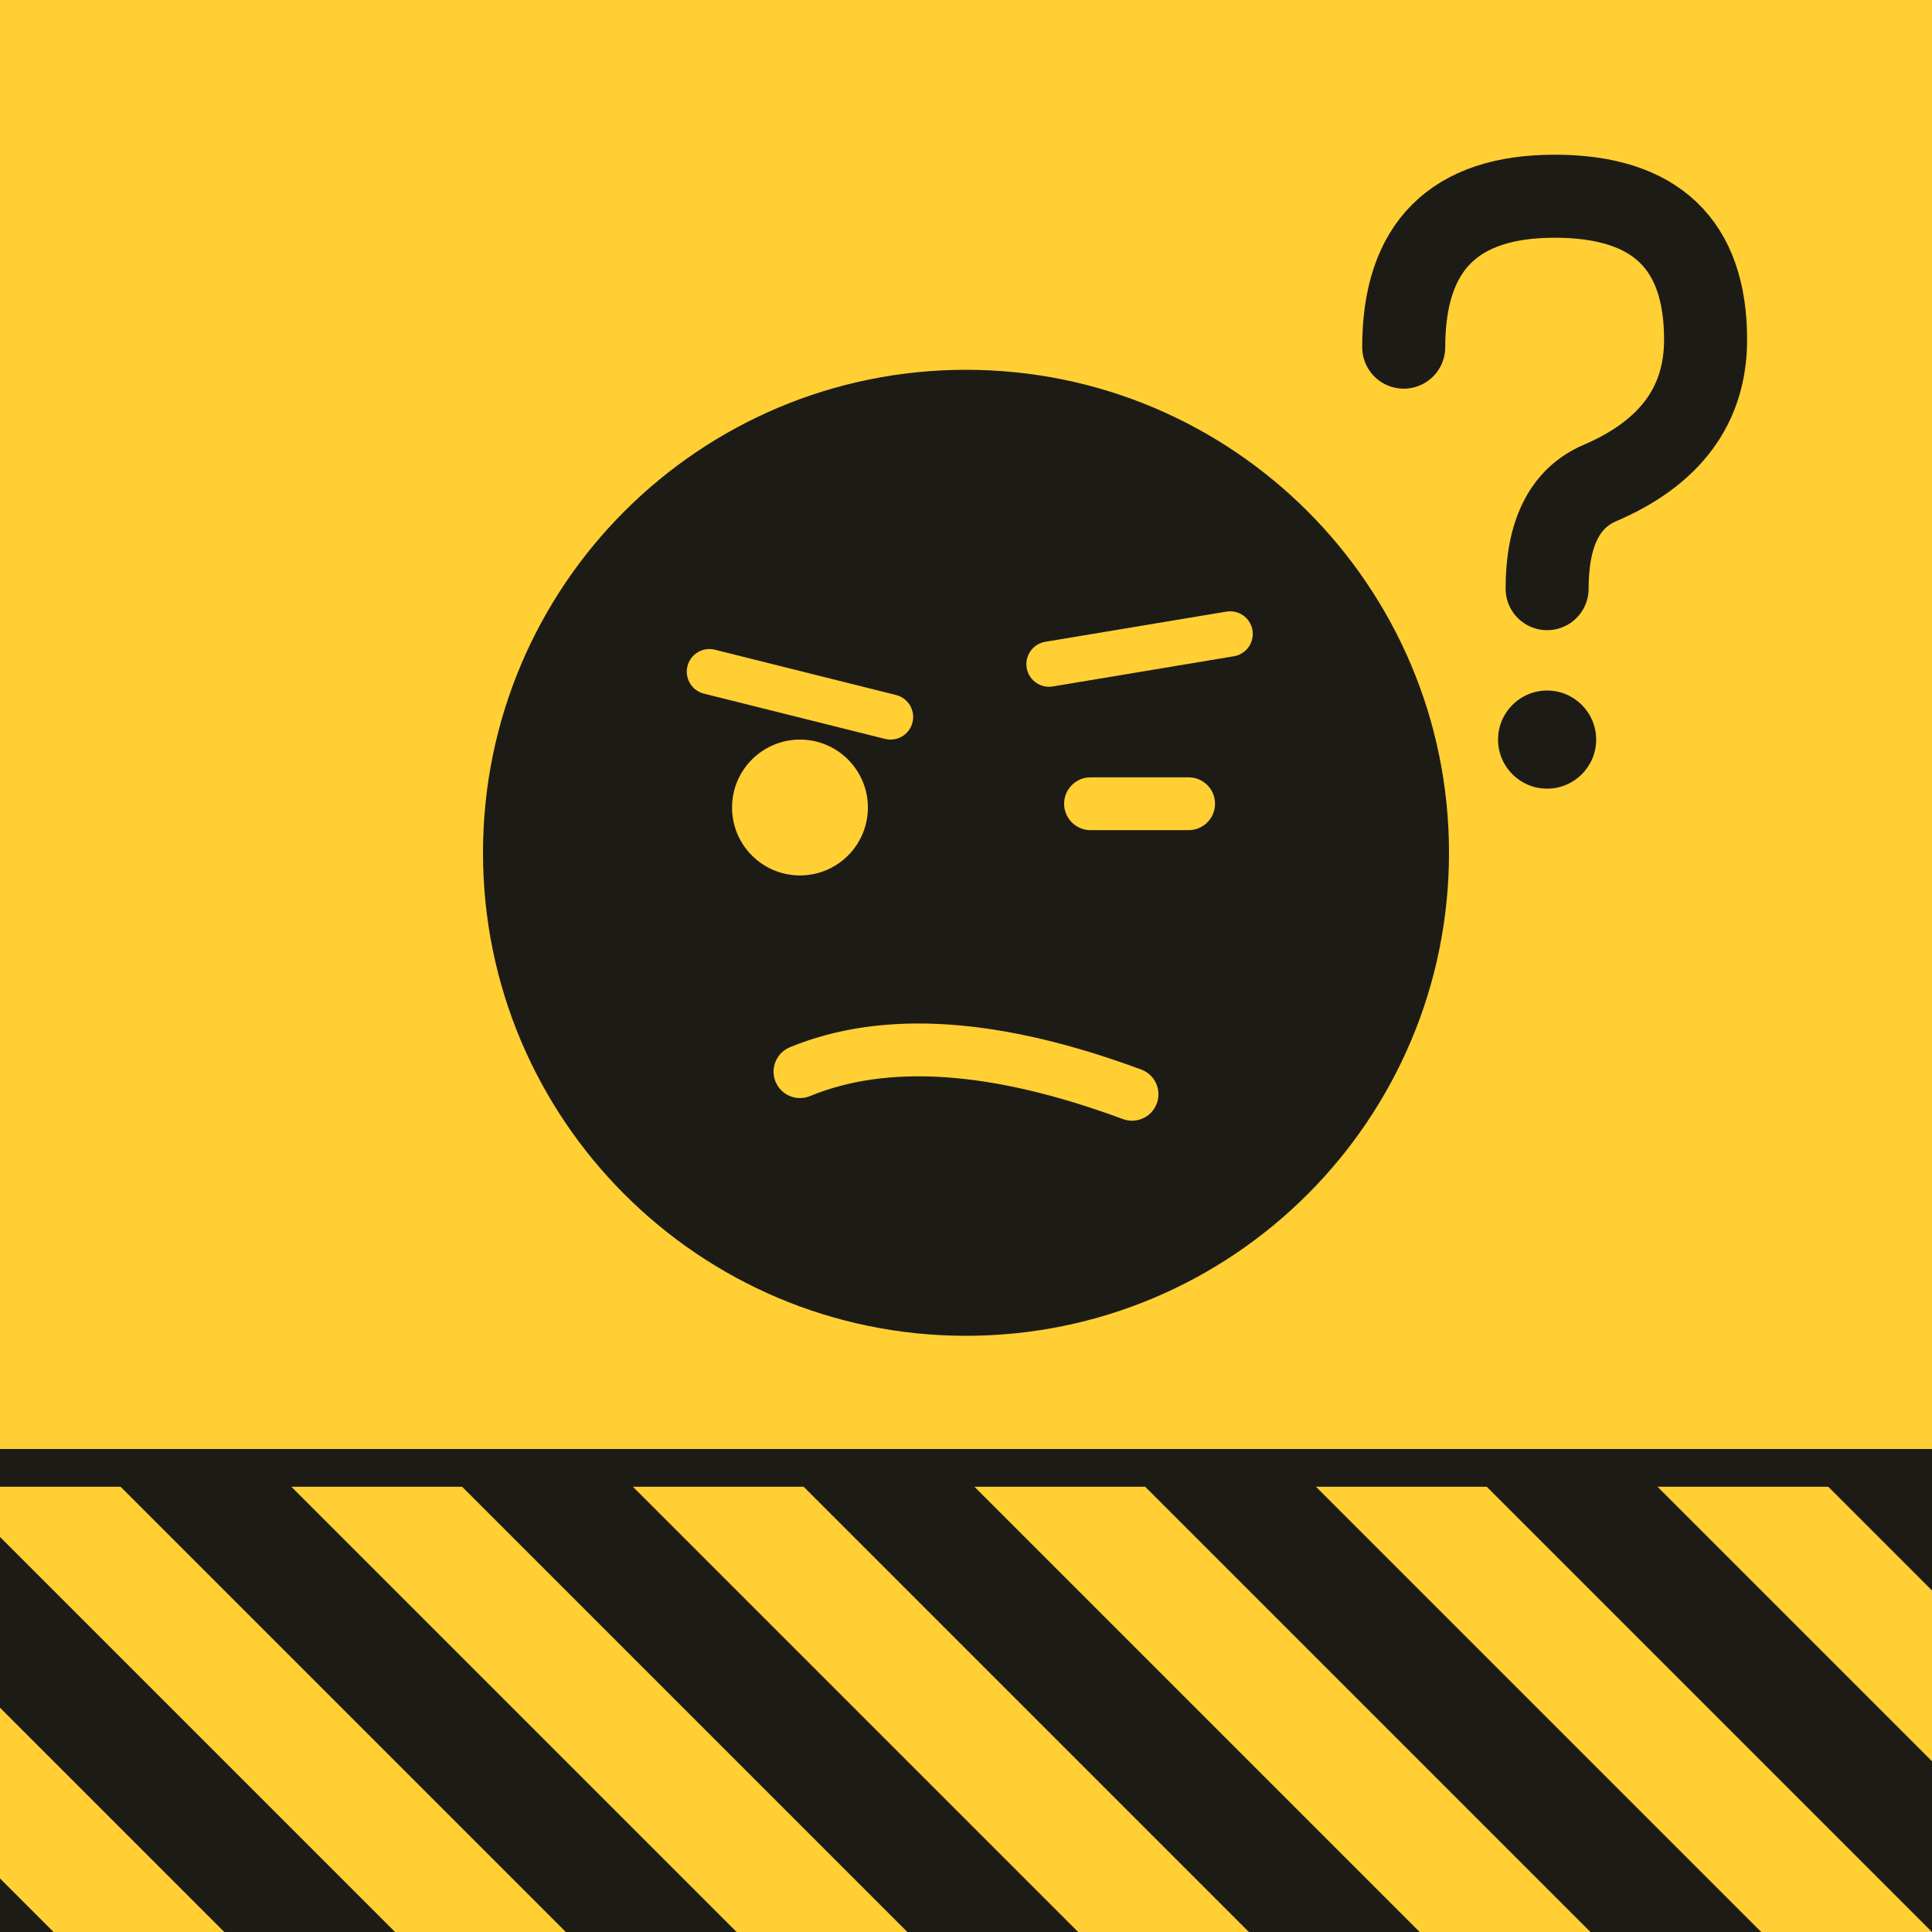
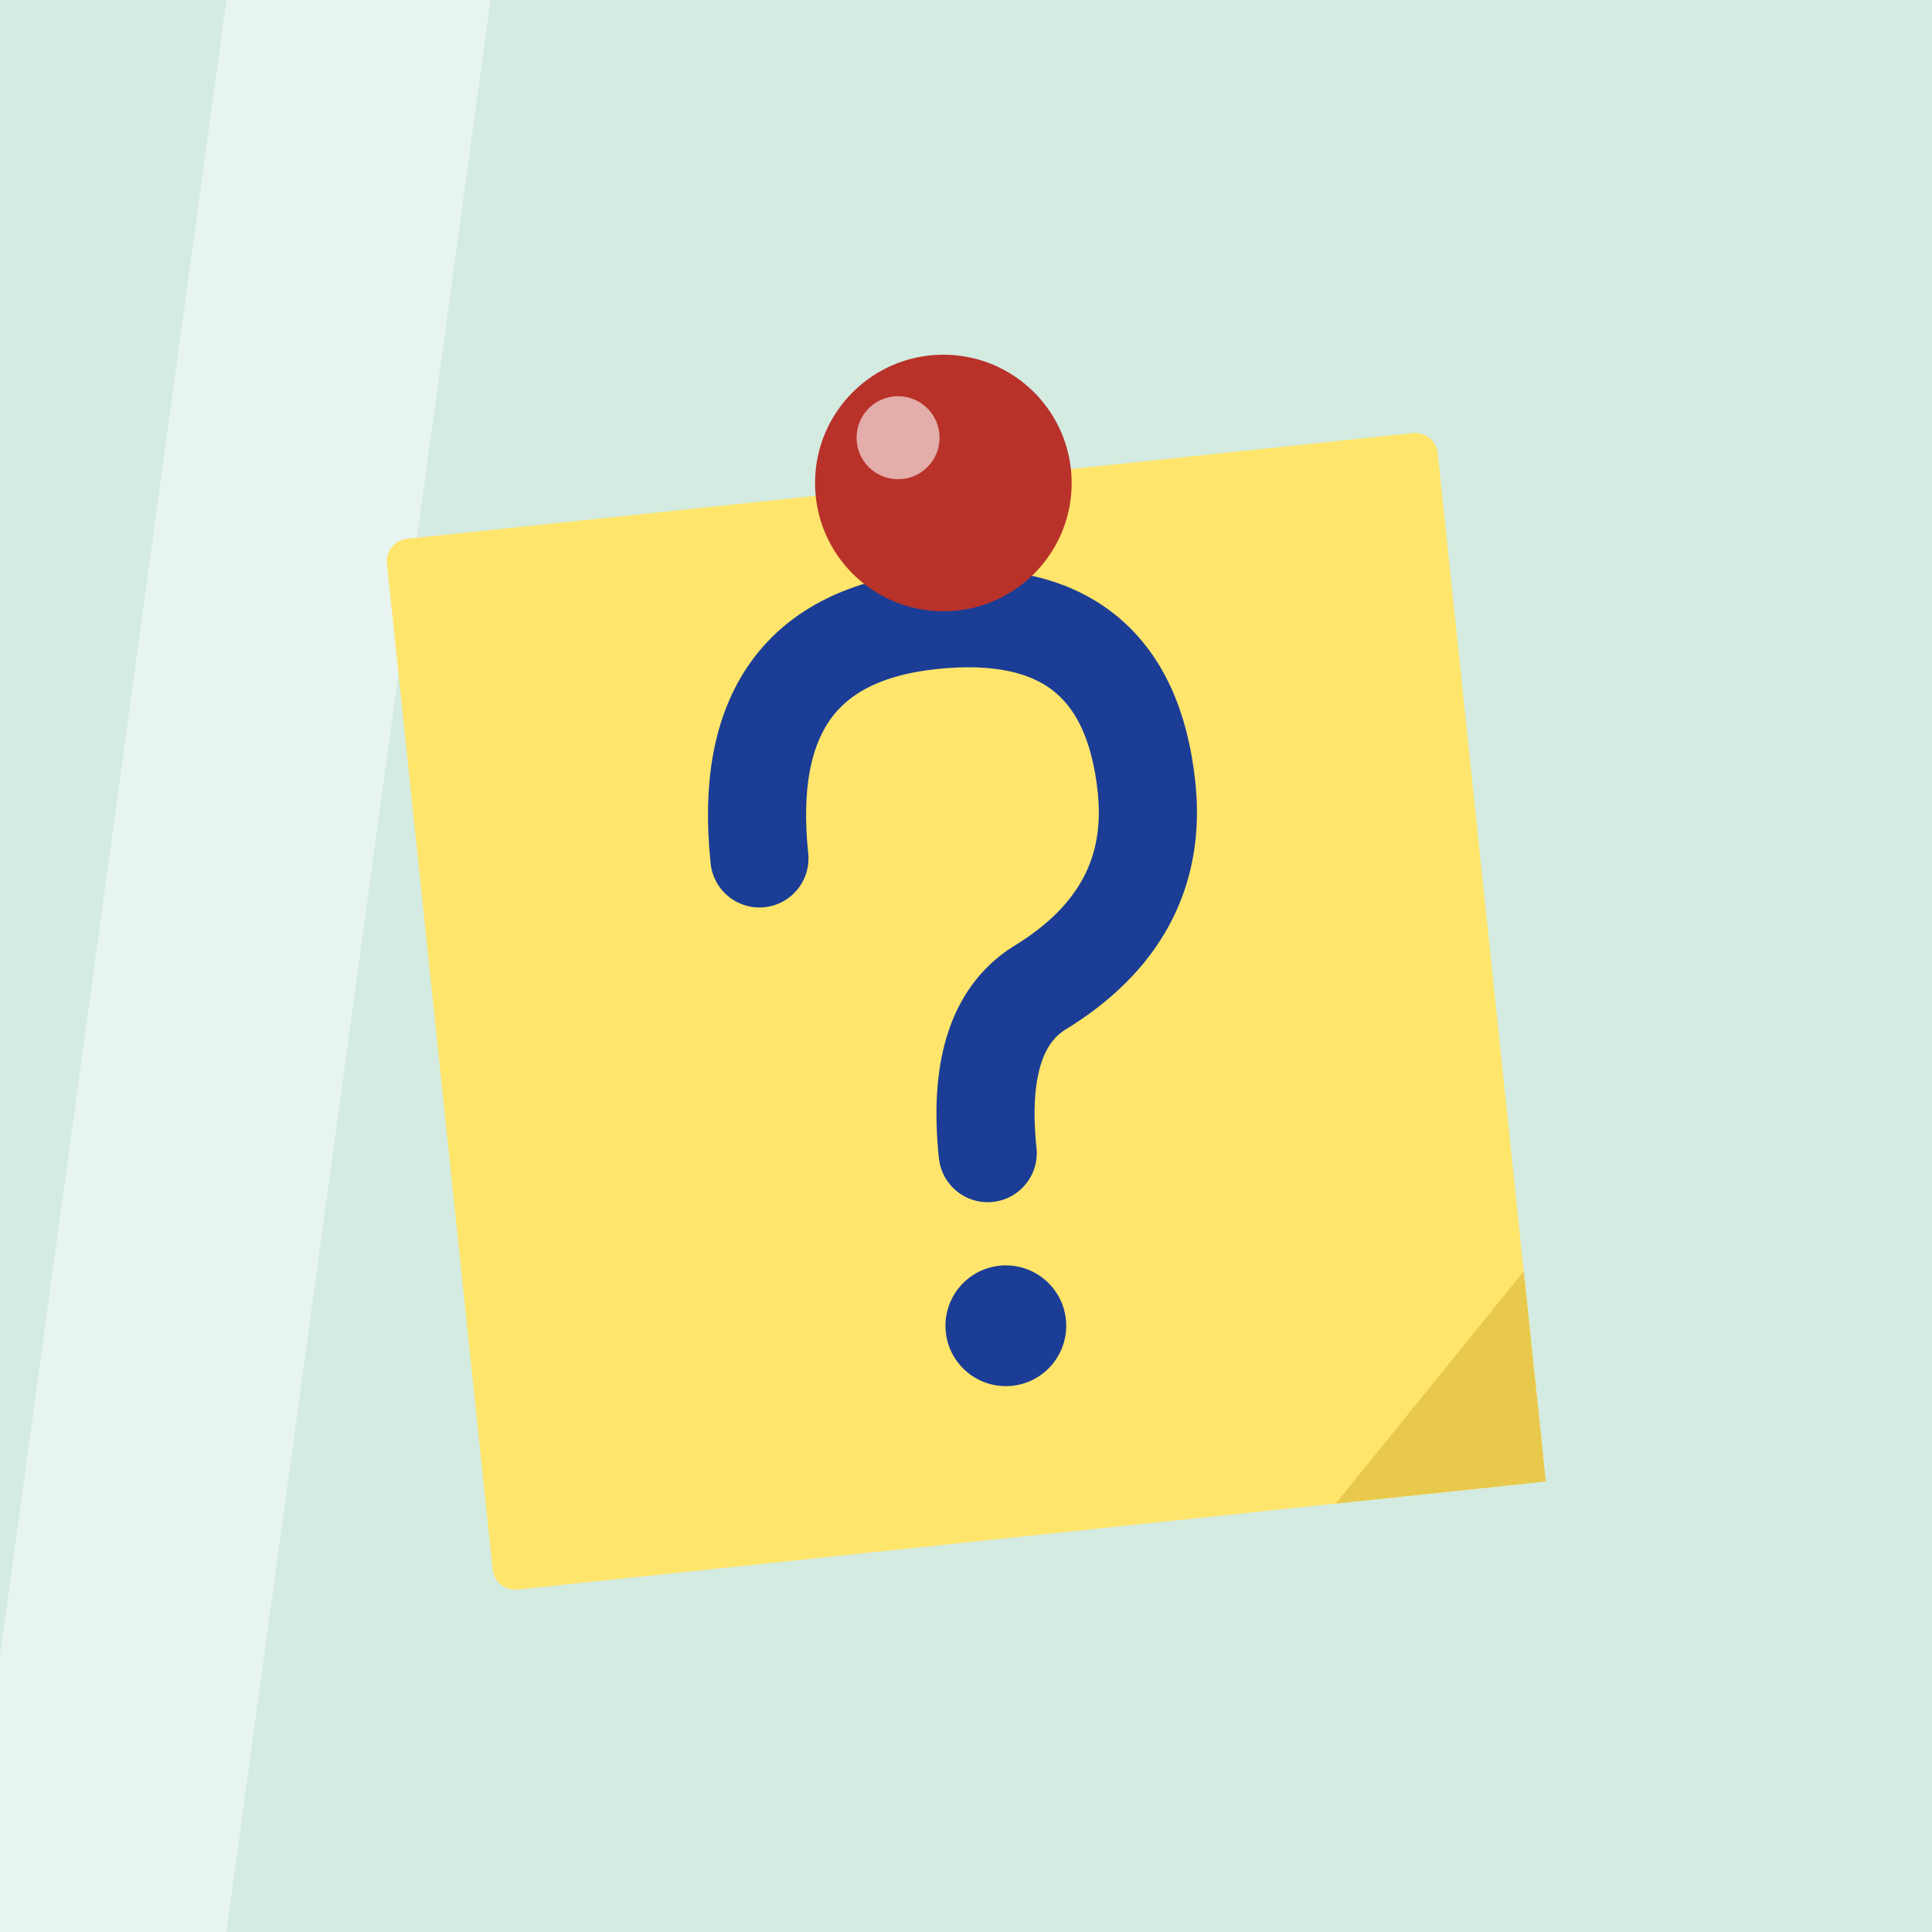
<svg xmlns="http://www.w3.org/2000/svg" viewBox="0 0 512 512">
-   <defs>
-     <pattern id="f" width="64" height="64" patternUnits="userSpaceOnUse" patternTransform="rotate(-45)">
-       <rect width="32" height="64" fill="#1d1b16" />
-     </pattern>
-   </defs>
-   <rect width="512" height="512" fill="#ffcf33" />
-   <rect y="392" width="512" height="120" fill="url(#f)" />
-   <rect y="384" width="512" height="10" fill="#1d1b16" />
-   <circle cx="256" cy="226" r="128" fill="#1d1b16" />
-   <circle cx="212" cy="214" r="18" fill="#ffcf33" />
-   <rect x="282" y="206" width="40" height="14" rx="7" fill="#ffcf33" />
-   <path d="M188 178 L236 190" stroke="#ffcf33" stroke-width="12" stroke-linecap="round" />
-   <path d="M278 176 L326 168" stroke="#ffcf33" stroke-width="12" stroke-linecap="round" />
-   <path d="M212 284 Q246 270 300 290" stroke="#ffcf33" stroke-width="14" fill="none" stroke-linecap="round" />
-   <path d="M372 92 q0-40 40-40 q40 0 40 38 q0 26-28 38 q-14 6-14 28" stroke="#1d1b16" stroke-width="22" fill="none" stroke-linecap="round" />
-   <circle cx="410" cy="196" r="13" fill="#1d1b16" />
+   <rect width="512" height="512" fill="#d4ebe2" />
+   <path d="M60 0 h70 L60 512 h-70z" fill="#fff" opacity=".45" />
+   <g transform="rotate(-6 256 270)">
+     <rect x="116" y="128" width="280" height="280" rx="6" fill="#ffe56b" />
+     <path d="M396 352 L340 408 L396 408z" fill="#e8c94c" />
+     <path d="M206 222 q0-58 52-58 q52 0 52 50 q0 34-34 50 q-18 9-18 42" stroke="#1b3d96" stroke-width="26" fill="none" stroke-linecap="round" stroke-linejoin="round" />
+     <circle cx="258" cy="352" r="16" fill="#1b3d96" />
+   </g>
+   <circle cx="250" cy="128" r="34" fill="#b8322a" />
+   <circle cx="238" cy="116" r="11" fill="#fff" opacity=".6" />
</svg>
